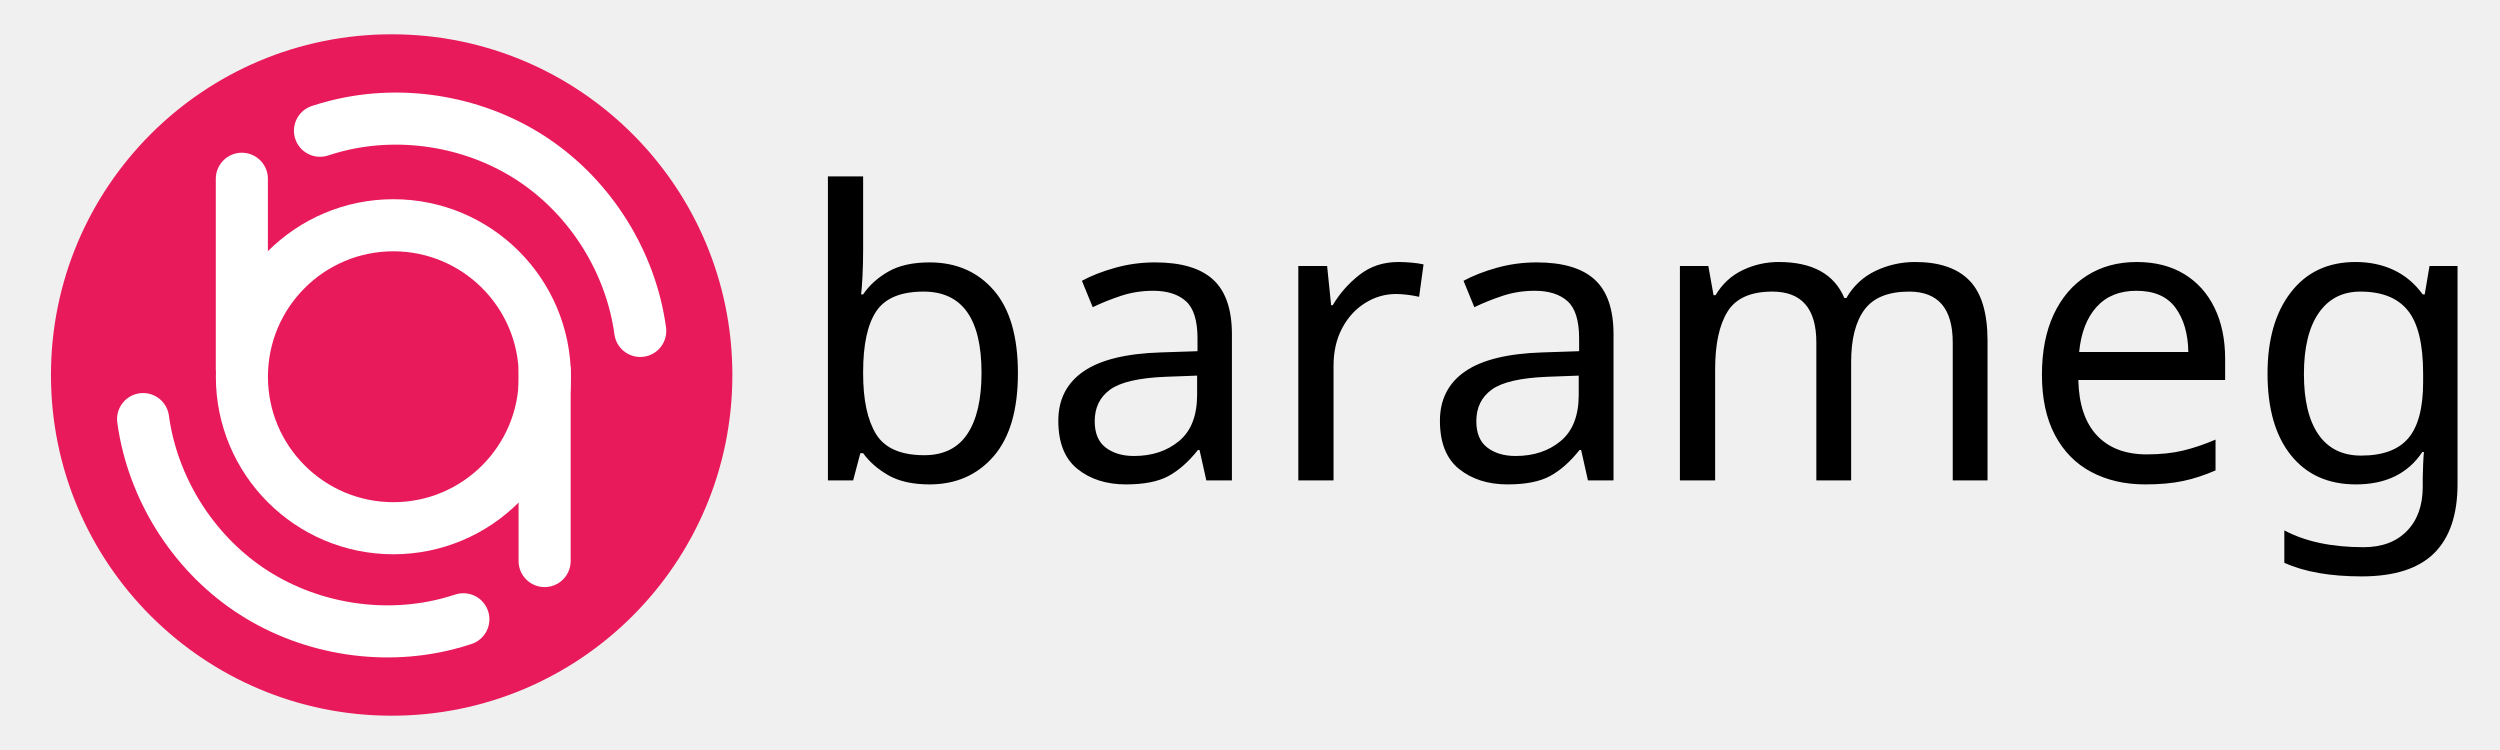
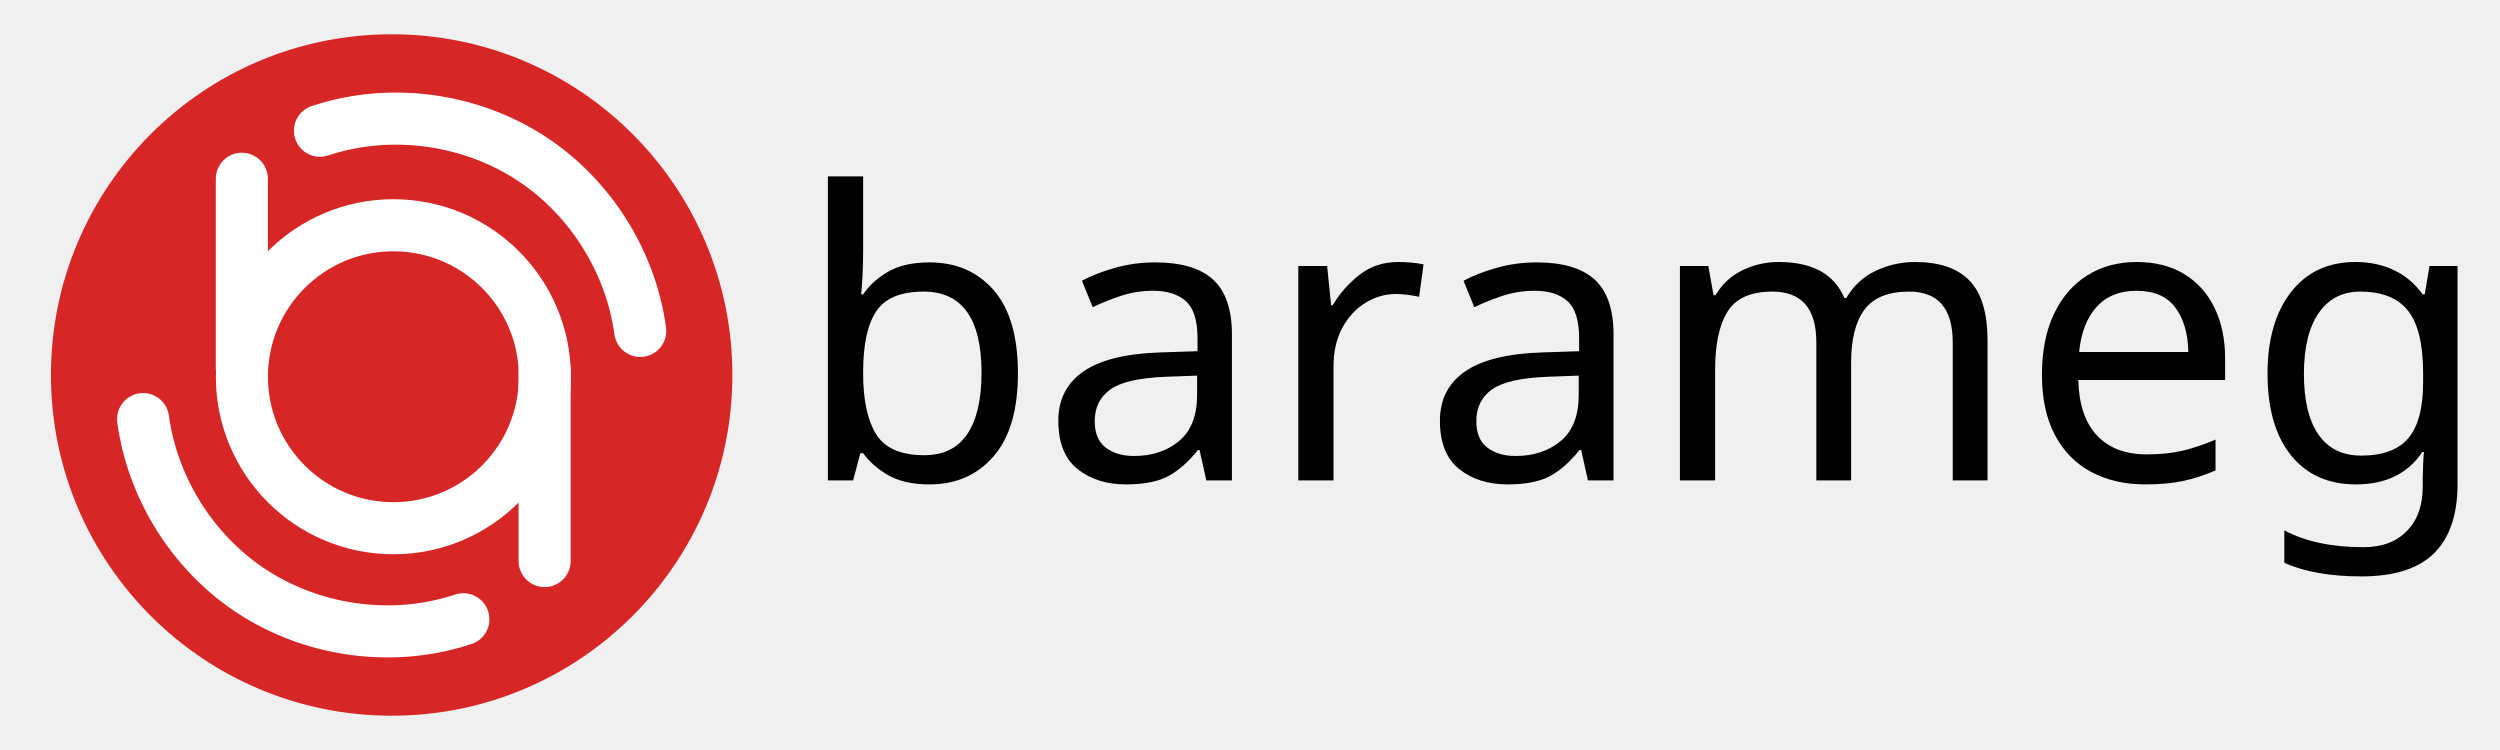
<svg xmlns="http://www.w3.org/2000/svg" version="1.1" id="svg9833" width="1200" height="360" viewBox="0 0 1200 360">
  <defs id="defs9837" />
-   <circle r="163.538" cy="180" cx="188" id="path1386" style="fill:#e81a5b;fill-opacity:1;stroke:none;stroke-width:5.978;stroke-linecap:round;stroke-miterlimit:4;stroke-dasharray:none;stroke-opacity:1;paint-order:normal" />
+   <circle r="163.538" cy="180" cx="188" id="path1386" style="fill:#d62625;fill-opacity:1;stroke:none;stroke-width:5.978;stroke-linecap:round;stroke-miterlimit:4;stroke-dasharray:none;stroke-opacity:1;paint-order:normal" />
  <g id="g10404" transform="translate(448.3432,-26.37834)">
    <text id="text1450" y="256.97" x="-67.258" style="font-style:normal;font-weight:normal;font-size:40px;line-height:1.25;font-family:sans-serif;letter-spacing:0px;word-spacing:0px;fill:#000000;fill-opacity:1;stroke:none" xml:space="preserve">
      <tspan style="font-style:normal;font-variant:normal;font-weight:300;font-stretch:normal;font-size:192px;font-family:Du;-inkscape-font-specification:'Du Light';fill:#000000" y="256.97" x="-67.258" id="tspan1448">barameg</tspan>
    </text>
  </g>
  <g id="g10386" transform="translate(461.5593,-72.30508)" />
  <g id="g1393" transform="translate(441.3347,-16.14802)">
    <circle r="72.712" cy="196.983" cx="-252.508" id="path10444" style="fill:none;fill-opacity:0.909;stroke:#ffffff;stroke-width:25;stroke-miterlimit:4;stroke-dasharray:none;stroke-opacity:1" />
    <path id="path10454" d="m -325.252,101.955 c 0,90.559 0,91.22 0,91.22" style="fill:none;stroke:#ffffff;stroke-width:25;stroke-linecap:round;stroke-linejoin:miter;stroke-miterlimit:4;stroke-dasharray:none;stroke-opacity:1" />
    <path id="path10454-3" d="m -179.917,194.227 c 0,90.559 0,91.22 0,91.22" style="fill:#000000;stroke:#ffffff;stroke-width:25;stroke-linecap:round;stroke-linejoin:miter;stroke-miterlimit:4;stroke-dasharray:none;stroke-opacity:1" />
    <path id="path10562" d="m -372.648,217.309 c 4.453,32.722 23.37,63.209 50.713,81.727 27.343,18.519 62.672,24.772 94.711,16.764 2.796,-0.699 5.566,-1.5 8.304,-2.402" style="fill:none;stroke:#ffffff;stroke-width:25;stroke-linecap:round;stroke-linejoin:miter;stroke-miterlimit:4;stroke-dasharray:none;stroke-opacity:1" />
    <path id="path10562-7" d="m -134.021,174.987 c -4.453,-32.722 -23.37,-63.209 -50.713,-81.727 -27.343,-18.519 -62.672,-24.772 -94.711,-16.764 -2.796,0.699 -5.566,1.5 -8.304,2.402" style="fill:none;stroke:#ffffff;stroke-width:25;stroke-linecap:round;stroke-linejoin:miter;stroke-miterlimit:4;stroke-dasharray:none;stroke-opacity:1" />
  </g>
</svg>
